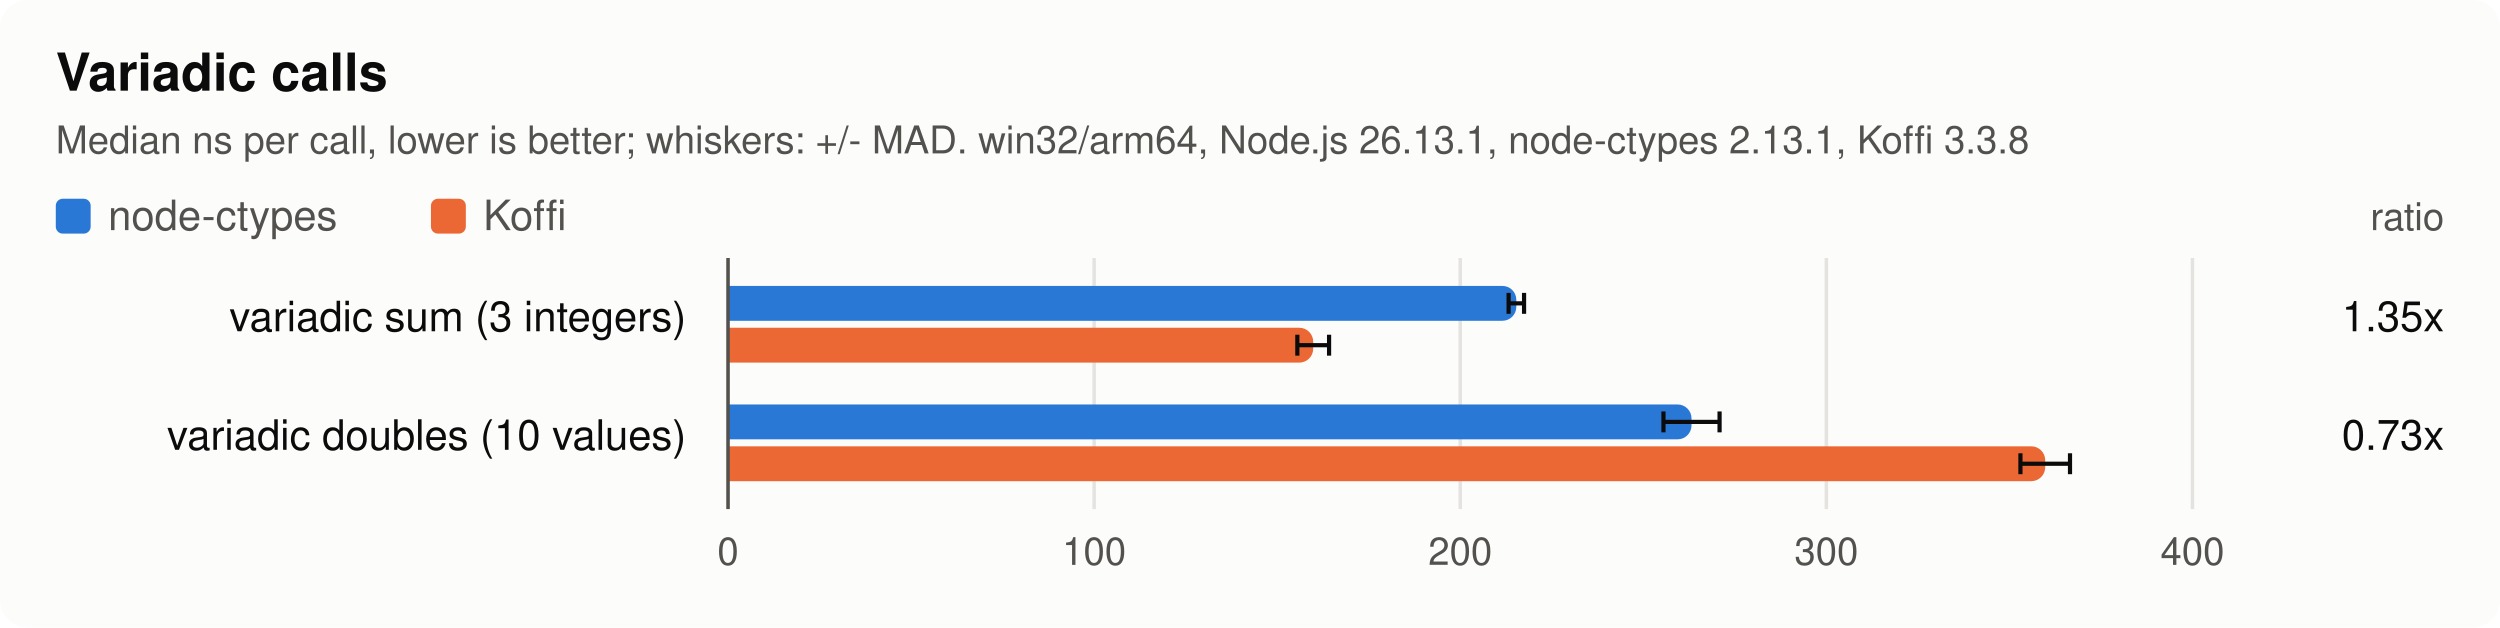
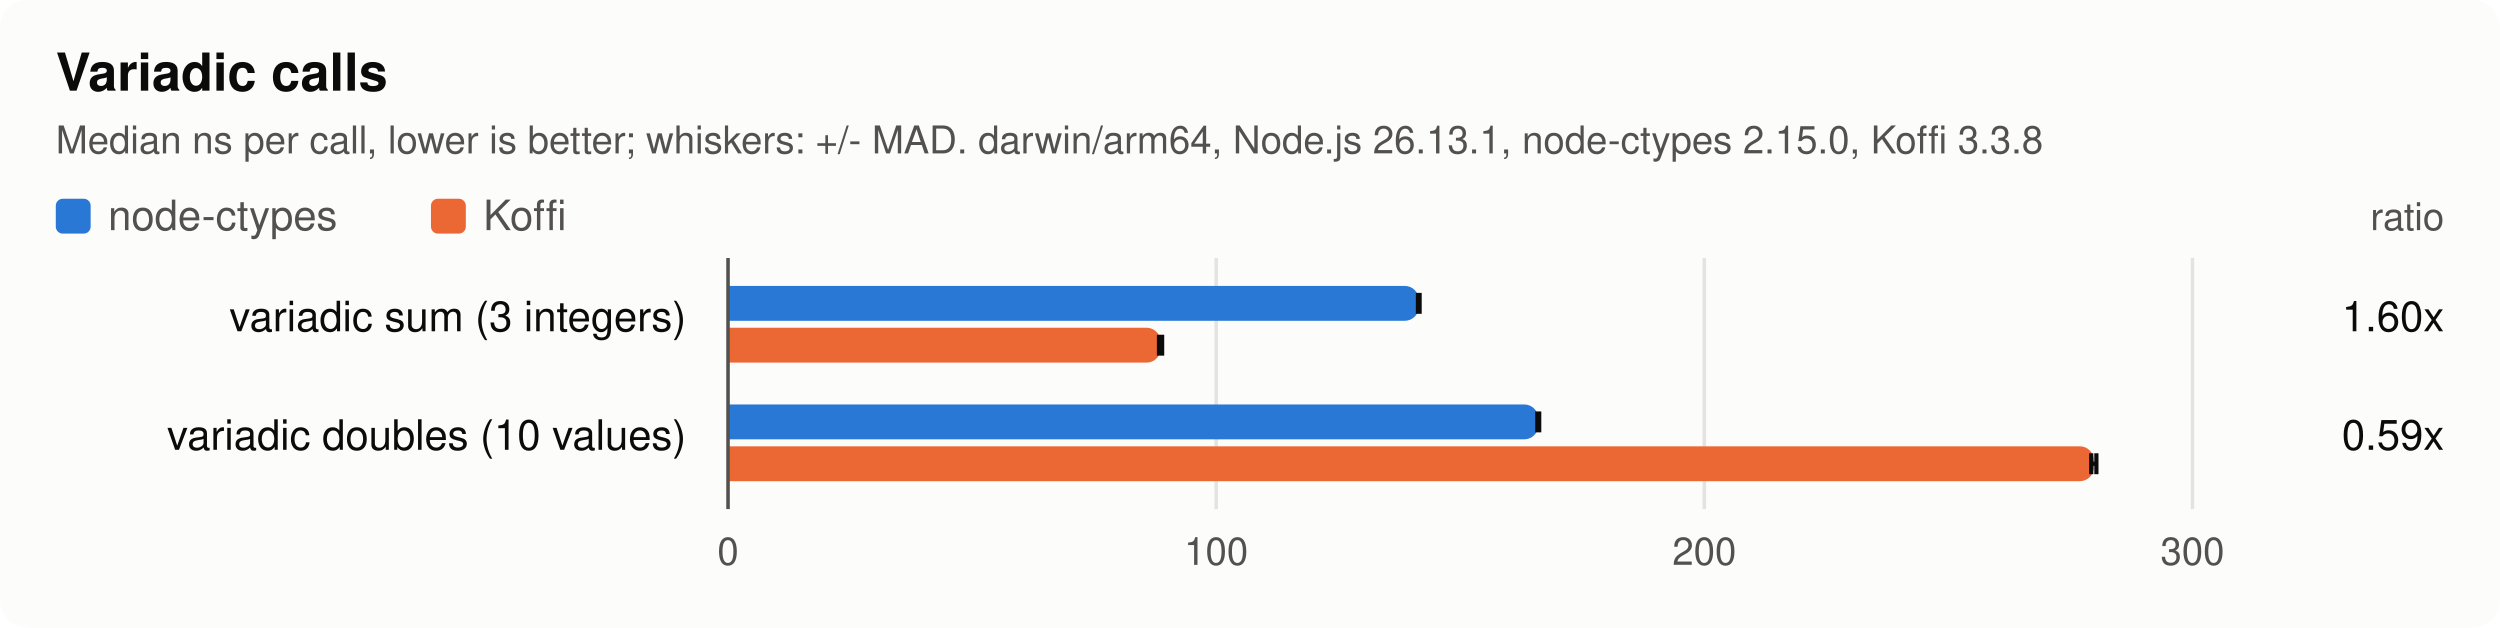
<svg xmlns="http://www.w3.org/2000/svg" width="717" height="180" viewBox="0 0 717 180" role="img" aria-label="Variadic calls: node-ctypes vs Koffi, ns per call">
  <style>
.surface { fill: #fcfcfb; } .primary { fill: #0b0b0b; } .secondary { fill: #52514e; }
.ctypes { fill: #2a78d6; } .other { fill: #eb6834; }
.grid { stroke: #e4e3df; stroke-width: 1; } .baseline { stroke: #52514e; stroke-width: 1; }
.whisker { stroke: #0b0b0b; stroke-width: 1.2; }
text { font: 12px -apple-system, BlinkMacSystemFont, "Segoe UI", Helvetica, Arial, sans-serif; }
.title { font-size: 15px; font-weight: 600; } .small { font-size: 11px; } .group { font-weight: 600; }
.value { font-variant-numeric: tabular-nums; }
@media (prefers-color-scheme: dark) {
  .surface { fill: #1a1a19; } .primary { fill: #f0efec; } .secondary { fill: #c3c2b7; }
  .ctypes { fill: #3987e5; } .other { fill: #d95926; }
  .grid { stroke: #383835; } .baseline { stroke: #c3c2b7; } .whisker { stroke: #f0efec; }
}
</style>
  <rect class="surface" width="717" height="180" rx="8" />
  <text class="primary title" x="16" y="26">Variadic calls</text>
-   <text class="secondary small" x="16" y="44">Median ns per call, lower is better; whiskers: +/- MAD. win32/arm64, Node.js 26.13.1, node-ctypes 2.13.1, Koffi 3.3.8</text>
+   <text class="secondary small" x="16" y="44">Median ns per call, lower is better; whiskers: +/- MAD. darwin/arm64, Node.js 26.13.1, node-ctypes 2.15.0, Koffi 3.3.8</text>
  <rect class="ctypes" x="16" y="57" width="10" height="10" rx="2" />
  <text class="secondary" x="31" y="66">node-ctypes</text>
  <rect class="other" x="123.6" y="57" width="10" height="10" rx="2" />
  <text class="secondary" x="138.6" y="66">Koffi</text>
  <text class="secondary small" x="701" y="66" text-anchor="end">ratio</text>
  <line class="grid" x1="208.8" y1="74" x2="208.8" y2="146" />
  <text class="secondary small value" x="208.8" y="162" text-anchor="middle">0</text>
-   <line class="grid" x1="313.8" y1="74" x2="313.8" y2="146" />
-   <text class="secondary small value" x="313.8" y="162" text-anchor="middle">100</text>
-   <line class="grid" x1="418.8" y1="74" x2="418.8" y2="146" />
-   <text class="secondary small value" x="418.8" y="162" text-anchor="middle">200</text>
-   <line class="grid" x1="523.8" y1="74" x2="523.8" y2="146" />
-   <text class="secondary small value" x="523.8" y="162" text-anchor="middle">300</text>
+   <line class="grid" x1="348.8" y1="74" x2="348.8" y2="146" />
+   <text class="secondary small value" x="348.8" y="162" text-anchor="middle">100</text>
+   <line class="grid" x1="488.8" y1="74" x2="488.8" y2="146" />
+   <text class="secondary small value" x="488.8" y="162" text-anchor="middle">200</text>
  <line class="grid" x1="628.8" y1="74" x2="628.8" y2="146" />
-   <text class="secondary small value" x="628.8" y="162" text-anchor="middle">400</text>
+   <text class="secondary small value" x="628.8" y="162" text-anchor="middle">300</text>
  <text class="primary" x="196.8" y="95" text-anchor="end">variadic sum (3 integers)</text>
-   <path class="ctypes" d="M208.8,82h222.083a4,4 0 0 1 4,4v2a4,4 0 0 1 -4,4h-222.083z" />
-   <path class="whisker" d="M432.665,87H437.101M432.665,84v6M437.101,84v6" />
-   <path class="other" d="M208.8,94h163.828a4,4 0 0 1 4,4v2a4,4 0 0 1 -4,4h-163.828z" />
-   <path class="whisker" d="M372.079,99H381.177M372.079,96v6M381.177,96v6" />
-   <text class="primary value" x="701" y="95" text-anchor="end">1.35x</text>
+   <path class="ctypes" d="M208.8,82h194.102a4,4 0 0 1 4,4v2a4,4 0 0 1 -4,4h-194.102z" />
+   <path class="whisker" d="M406.659,87H407.145M406.659,84v6M407.145,84v6" />
+   <path class="other" d="M208.8,94h120.046a4,4 0 0 1 4,4v2a4,4 0 0 1 -4,4h-120.046z" />
+   <path class="whisker" d="M332.391,99H333.301M332.391,96v6M333.301,96v6" />
+   <text class="primary value" x="701" y="95" text-anchor="end">1.60x</text>
  <text class="primary" x="196.8" y="129" text-anchor="end">variadic doubles (10 values)</text>
-   <path class="ctypes" d="M208.8,116h272.328a4,4 0 0 1 4,4v2a4,4 0 0 1 -4,4h-272.328z" />
-   <path class="whisker" d="M477.082,121H493.173M477.082,118v6M493.173,118v6" />
-   <path class="other" d="M208.8,128h373.768a4,4 0 0 1 4,4v2a4,4 0 0 1 -4,4h-373.768z" />
-   <path class="whisker" d="M579.46,133H593.676M579.46,130v6M593.676,130v6" />
-   <text class="primary value" x="701" y="129" text-anchor="end">0.73x</text>
+   <path class="ctypes" d="M208.8,116h228.368a4,4 0 0 1 4,4v2a4,4 0 0 1 -4,4h-228.368z" />
+   <path class="whisker" d="M440.891,121H441.446M440.891,118v6M441.446,118v6" />
+   <path class="other" d="M208.8,128h387.706a4,4 0 0 1 4,4v2a4,4 0 0 1 -4,4h-387.706z" />
+   <path class="whisker" d="M599.766,133H601.245M599.766,130v6M601.245,130v6" />
+   <text class="primary value" x="701" y="129" text-anchor="end">0.59x</text>
  <line class="baseline" x1="208.8" y1="74" x2="208.8" y2="146" />
</svg>
